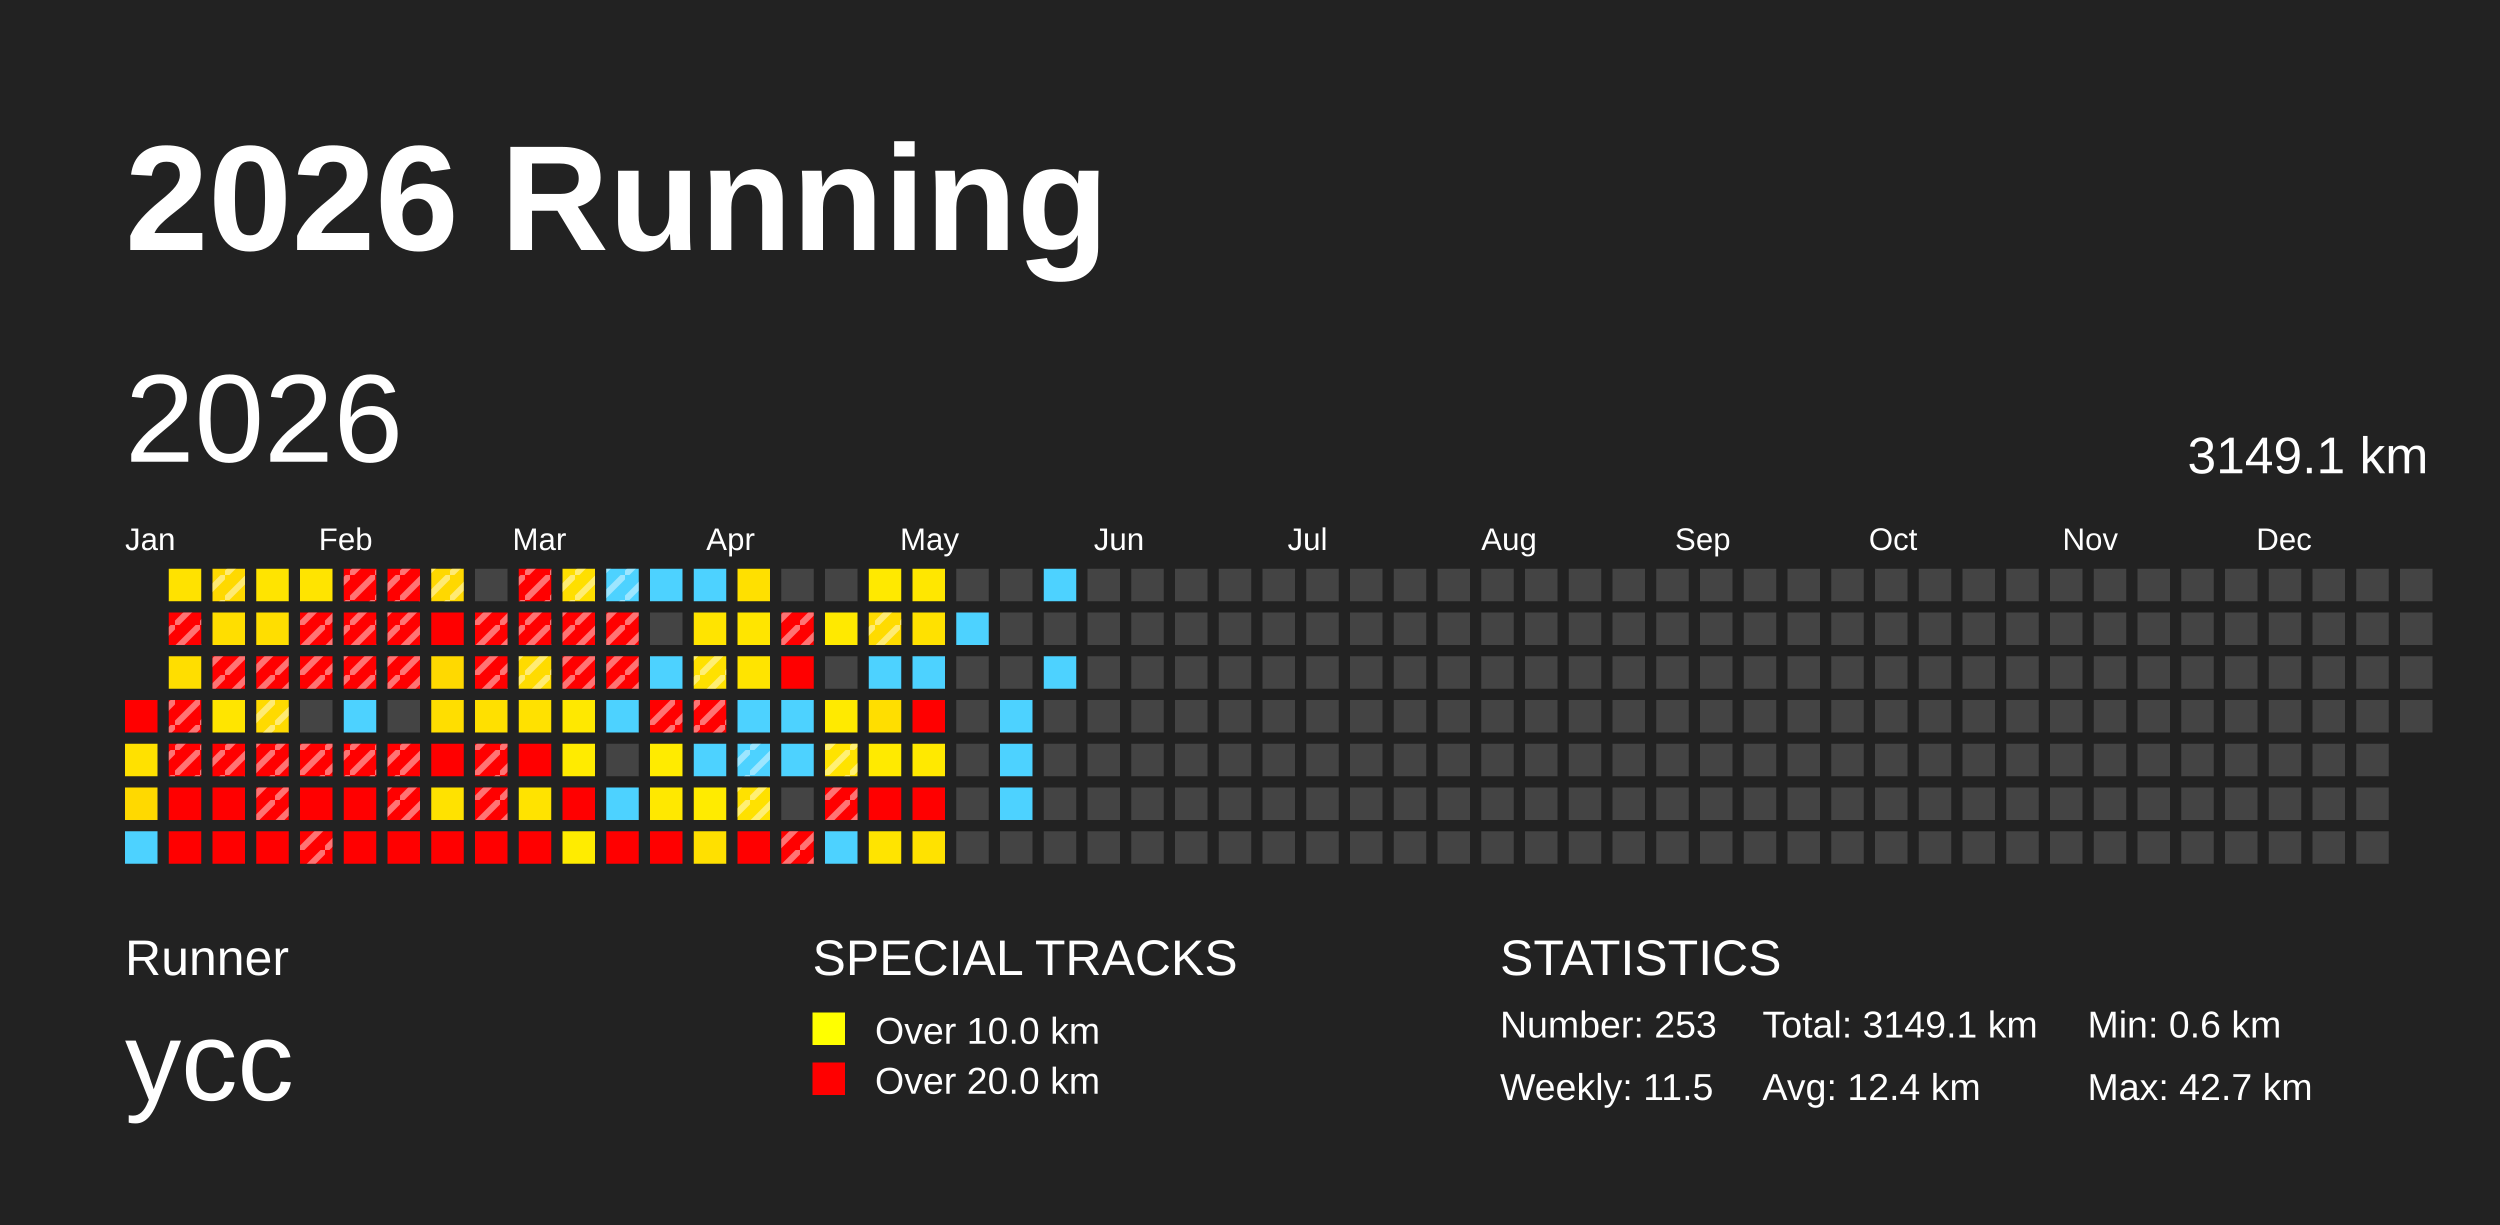
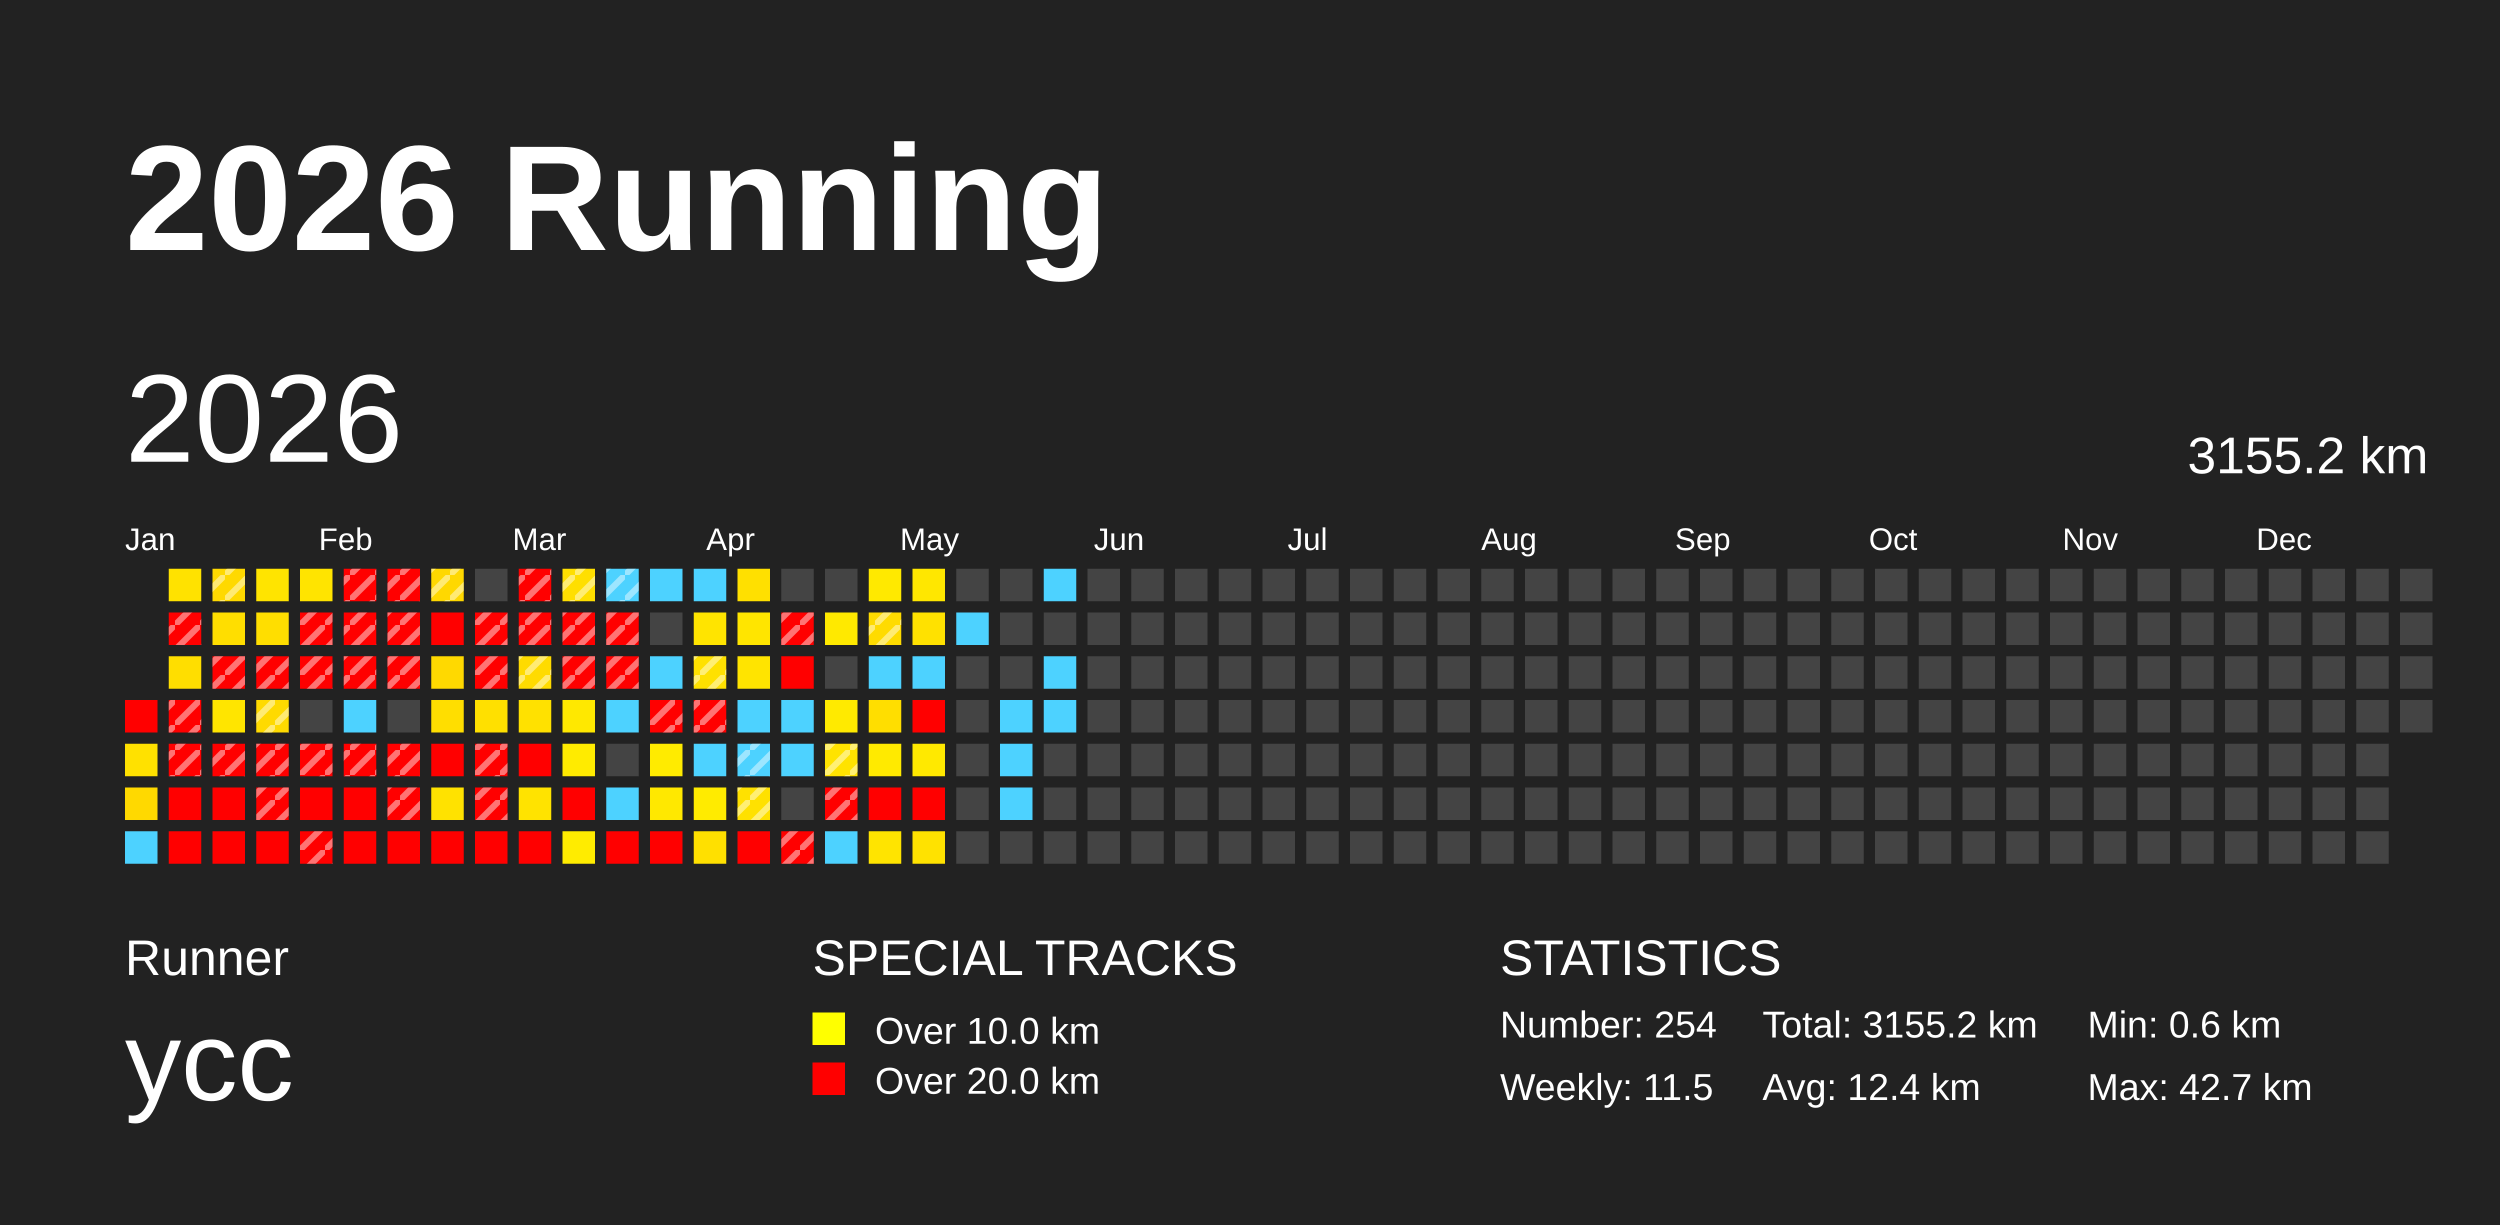
<svg xmlns="http://www.w3.org/2000/svg" baseProfile="full" height="98mm" version="1.1" viewBox="0,0,200,98" width="200mm">
  <defs>
    <pattern height="2" id="indoor-stripe" patternUnits="userSpaceOnUse" width="2">
      <line stroke="white" stroke-opacity="0.45" stroke-width="0.5" x1="0" x2="2" y1="2" y2="0" />
    </pattern>
  </defs>
  <rect fill="#222222" height="98" width="200" x="0" y="0" />
  <text fill="#FFFFFF" style="font-size:12px; font-family:Arial; font-weight:bold;" x="10" y="20">2026 Running</text>
  <text fill="#FFFFFF" style="font-size:4px; font-family:Arial" x="10" y="78">Runner</text>
  <text fill="#FFFFFF" style="font-size:9px; font-family:Arial" x="10" y="88">ycc</text>
  <text fill="#FFFFFF" style="font-size:4px; font-family:Arial" x="65" y="78">SPECIAL TRACKS</text>
  <rect fill="yellow" height="2.6" width="2.6" x="65" y="81" />
  <text fill="#FFFFFF" style="font-size:3px; font-family:Arial" x="70" y="83.5">Over 10.0 km</text>
  <rect fill="red" height="2.6" width="2.6" x="65" y="85" />
  <text fill="#FFFFFF" style="font-size:3px; font-family:Arial" x="70" y="87.5">Over 20.0 km</text>
  <text fill="#FFFFFF" style="font-size:4px; font-family:Arial" x="120" y="78">STATISTICS</text>
-   <text fill="#FFFFFF" style="font-size:3px; font-family:Arial" x="120" y="83">Number: 253</text>
+   <text fill="#FFFFFF" style="font-size:3px; font-family:Arial" x="120" y="83">Number: 254</text>
  <text fill="#FFFFFF" style="font-size:3px; font-family:Arial" x="120" y="88">Weekly: 11.5</text>
-   <text fill="#FFFFFF" style="font-size:3px; font-family:Arial" x="141" y="83">Total: 3149.1 km</text>
+   <text fill="#FFFFFF" style="font-size:3px; font-family:Arial" x="141" y="83">Total: 3155.2 km</text>
  <text fill="#FFFFFF" style="font-size:3px; font-family:Arial" x="141" y="88">Avg: 12.4 km</text>
  <text fill="#FFFFFF" style="font-size:3px; font-family:Arial" x="167" y="83">Min: 0.6 km</text>
  <text fill="#FFFFFF" style="font-size:3px; font-family:Arial" x="167" y="88">Max: 42.7 km</text>
  <text dominant-baseline="hanging" fill="#FFFFFF" style="font-size:10.0px; font-family:Arial;" x="10" y="30">2026</text>
-   <text dominant-baseline="hanging" fill="#FFFFFF" style="font-size:4.125px; font-family:Arial;" x="175" y="35">3149.1 km</text>
+   <text dominant-baseline="hanging" fill="#FFFFFF" style="font-size:4.125px; font-family:Arial;" x="175" y="35">3155.2 km</text>
  <text fill="#FFFFFF" style="font-size:2.5px; font-family:Arial" x="10.0" y="44">Jan</text>
  <text fill="#FFFFFF" style="font-size:2.5px; font-family:Arial" x="25.5" y="44">Feb</text>
  <text fill="#FFFFFF" style="font-size:2.5px; font-family:Arial" x="41.0" y="44">Mar</text>
  <text fill="#FFFFFF" style="font-size:2.5px; font-family:Arial" x="56.5" y="44">Apr</text>
  <text fill="#FFFFFF" style="font-size:2.5px; font-family:Arial" x="72.0" y="44">May</text>
  <text fill="#FFFFFF" style="font-size:2.5px; font-family:Arial" x="87.5" y="44">Jun</text>
  <text fill="#FFFFFF" style="font-size:2.5px; font-family:Arial" x="103.0" y="44">Jul</text>
  <text fill="#FFFFFF" style="font-size:2.5px; font-family:Arial" x="118.5" y="44">Aug</text>
  <text fill="#FFFFFF" style="font-size:2.5px; font-family:Arial" x="134.0" y="44">Sep</text>
  <text fill="#FFFFFF" style="font-size:2.5px; font-family:Arial" x="149.5" y="44">Oct</text>
  <text fill="#FFFFFF" style="font-size:2.5px; font-family:Arial" x="165.0" y="44">Nov</text>
  <text fill="#FFFFFF" style="font-size:2.5px; font-family:Arial" x="180.5" y="44">Dec</text>
  <rect fill="red" height="2.6" width="2.6" x="10.0" y="56.0" />
  <rect fill="#ffe100" height="2.6" width="2.6" x="10.0" y="59.5" />
  <rect fill="#ffd900" height="2.6" width="2.6" x="10.0" y="63.0" />
  <rect fill="#4dd2ff" height="2.6" width="2.6" x="10.0" y="66.5" />
  <rect fill="#ffe200" height="2.6" width="2.6" x="13.5" y="45.5" />
  <rect fill="red" height="2.6" width="2.6" x="13.5" y="49.0" />
  <rect fill="url(#indoor-stripe)" height="2.6" width="2.6" x="13.5" y="49.0" />
  <rect fill="#ffde00" height="2.6" width="2.6" x="13.5" y="52.5" />
  <rect fill="red" height="2.6" width="2.6" x="13.5" y="56.0" />
  <rect fill="url(#indoor-stripe)" height="2.6" width="2.6" x="13.5" y="56.0" />
  <rect fill="red" height="2.6" width="2.6" x="13.5" y="59.5" />
  <rect fill="url(#indoor-stripe)" height="2.6" width="2.6" x="13.5" y="59.5" />
  <rect fill="red" height="2.6" width="2.6" x="13.5" y="63.0" />
  <rect fill="red" height="2.6" width="2.6" x="13.5" y="66.5" />
  <rect fill="#ffd900" height="2.6" width="2.6" x="17.0" y="45.5" />
  <rect fill="url(#indoor-stripe)" height="2.6" width="2.6" x="17.0" y="45.5" />
  <rect fill="#ffde00" height="2.6" width="2.6" x="17.0" y="49.0" />
  <rect fill="red" height="2.6" width="2.6" x="17.0" y="52.5" />
  <rect fill="url(#indoor-stripe)" height="2.6" width="2.6" x="17.0" y="52.5" />
  <rect fill="#ffe500" height="2.6" width="2.6" x="17.0" y="56.0" />
  <rect fill="red" height="2.6" width="2.6" x="17.0" y="59.5" />
  <rect fill="url(#indoor-stripe)" height="2.6" width="2.6" x="17.0" y="59.5" />
  <rect fill="red" height="2.6" width="2.6" x="17.0" y="63.0" />
  <rect fill="red" height="2.6" width="2.6" x="17.0" y="66.5" />
  <rect fill="#ffe400" height="2.6" width="2.6" x="20.5" y="45.5" />
  <rect fill="#ffde00" height="2.6" width="2.6" x="20.5" y="49.0" />
  <rect fill="red" height="2.6" width="2.6" x="20.5" y="52.5" />
  <rect fill="url(#indoor-stripe)" height="2.6" width="2.6" x="20.5" y="52.5" />
  <rect fill="#ffda00" height="2.6" width="2.6" x="20.5" y="56.0" />
  <rect fill="url(#indoor-stripe)" height="2.6" width="2.6" x="20.5" y="56.0" />
  <rect fill="red" height="2.6" width="2.6" x="20.5" y="59.5" />
  <rect fill="url(#indoor-stripe)" height="2.6" width="2.6" x="20.5" y="59.5" />
  <rect fill="red" height="2.6" width="2.6" x="20.5" y="63.0" />
  <rect fill="url(#indoor-stripe)" height="2.6" width="2.6" x="20.5" y="63.0" />
  <rect fill="red" height="2.6" width="2.6" x="20.5" y="66.5" />
  <rect fill="#ffe400" height="2.6" width="2.6" x="24.0" y="45.5" />
  <rect fill="red" height="2.6" width="2.6" x="24.0" y="49.0" />
  <rect fill="url(#indoor-stripe)" height="2.6" width="2.6" x="24.0" y="49.0" />
  <rect fill="red" height="2.6" width="2.6" x="24.0" y="52.5" />
  <rect fill="url(#indoor-stripe)" height="2.6" width="2.6" x="24.0" y="52.5" />
  <rect fill="#444444" height="2.6" width="2.6" x="24.0" y="56.0" />
  <rect fill="red" height="2.6" width="2.6" x="24.0" y="59.5" />
  <rect fill="url(#indoor-stripe)" height="2.6" width="2.6" x="24.0" y="59.5" />
  <rect fill="red" height="2.6" width="2.6" x="24.0" y="63.0" />
  <rect fill="red" height="2.6" width="2.6" x="24.0" y="66.5" />
  <rect fill="url(#indoor-stripe)" height="2.6" width="2.6" x="24.0" y="66.5" />
  <rect fill="red" height="2.6" width="2.6" x="27.5" y="45.5" />
  <rect fill="url(#indoor-stripe)" height="2.6" width="2.6" x="27.5" y="45.5" />
  <rect fill="red" height="2.6" width="2.6" x="27.5" y="49.0" />
  <rect fill="url(#indoor-stripe)" height="2.6" width="2.6" x="27.5" y="49.0" />
  <rect fill="red" height="2.6" width="2.6" x="27.5" y="52.5" />
  <rect fill="url(#indoor-stripe)" height="2.6" width="2.6" x="27.5" y="52.5" />
  <rect fill="#4dd2ff" height="2.6" width="2.6" x="27.5" y="56.0" />
  <rect fill="red" height="2.6" width="2.6" x="27.5" y="59.5" />
  <rect fill="url(#indoor-stripe)" height="2.6" width="2.6" x="27.5" y="59.5" />
  <rect fill="red" height="2.6" width="2.6" x="27.5" y="63.0" />
  <rect fill="red" height="2.6" width="2.6" x="27.5" y="66.5" />
  <rect fill="red" height="2.6" width="2.6" x="31.0" y="45.5" />
  <rect fill="url(#indoor-stripe)" height="2.6" width="2.6" x="31.0" y="45.5" />
  <rect fill="red" height="2.6" width="2.6" x="31.0" y="49.0" />
  <rect fill="url(#indoor-stripe)" height="2.6" width="2.6" x="31.0" y="49.0" />
  <rect fill="red" height="2.6" width="2.6" x="31.0" y="52.5" />
  <rect fill="url(#indoor-stripe)" height="2.6" width="2.6" x="31.0" y="52.5" />
  <rect fill="#444444" height="2.6" width="2.6" x="31.0" y="56.0" />
  <rect fill="red" height="2.6" width="2.6" x="31.0" y="59.5" />
  <rect fill="url(#indoor-stripe)" height="2.6" width="2.6" x="31.0" y="59.5" />
  <rect fill="red" height="2.6" width="2.6" x="31.0" y="63.0" />
  <rect fill="url(#indoor-stripe)" height="2.6" width="2.6" x="31.0" y="63.0" />
  <rect fill="red" height="2.6" width="2.6" x="31.0" y="66.5" />
  <rect fill="#ffd800" height="2.6" width="2.6" x="34.5" y="45.5" />
  <rect fill="url(#indoor-stripe)" height="2.6" width="2.6" x="34.5" y="45.5" />
  <rect fill="red" height="2.6" width="2.6" x="34.5" y="49.0" />
  <rect fill="#ffd900" height="2.6" width="2.6" x="34.5" y="52.5" />
  <rect fill="#ffde00" height="2.6" width="2.6" x="34.5" y="56.0" />
  <rect fill="red" height="2.6" width="2.6" x="34.5" y="59.5" />
  <rect fill="#ffe200" height="2.6" width="2.6" x="34.5" y="63.0" />
  <rect fill="red" height="2.6" width="2.6" x="34.5" y="66.5" />
  <rect fill="#444444" height="2.6" width="2.6" x="38.0" y="45.5" />
  <rect fill="red" height="2.6" width="2.6" x="38.0" y="49.0" />
  <rect fill="url(#indoor-stripe)" height="2.6" width="2.6" x="38.0" y="49.0" />
  <rect fill="red" height="2.6" width="2.6" x="38.0" y="52.5" />
  <rect fill="url(#indoor-stripe)" height="2.6" width="2.6" x="38.0" y="52.5" />
  <rect fill="#ffe000" height="2.6" width="2.6" x="38.0" y="56.0" />
  <rect fill="red" height="2.6" width="2.6" x="38.0" y="59.5" />
  <rect fill="url(#indoor-stripe)" height="2.6" width="2.6" x="38.0" y="59.5" />
  <rect fill="red" height="2.6" width="2.6" x="38.0" y="63.0" />
  <rect fill="url(#indoor-stripe)" height="2.6" width="2.6" x="38.0" y="63.0" />
  <rect fill="red" height="2.6" width="2.6" x="38.0" y="66.5" />
  <rect fill="red" height="2.6" width="2.6" x="41.5" y="45.5" />
  <rect fill="url(#indoor-stripe)" height="2.6" width="2.6" x="41.5" y="45.5" />
  <rect fill="red" height="2.6" width="2.6" x="41.5" y="49.0" />
  <rect fill="url(#indoor-stripe)" height="2.6" width="2.6" x="41.5" y="49.0" />
  <rect fill="#ffdb00" height="2.6" width="2.6" x="41.5" y="52.5" />
  <rect fill="url(#indoor-stripe)" height="2.6" width="2.6" x="41.5" y="52.5" />
  <rect fill="#ffe100" height="2.6" width="2.6" x="41.5" y="56.0" />
  <rect fill="red" height="2.6" width="2.6" x="41.5" y="59.5" />
  <rect fill="#ffe300" height="2.6" width="2.6" x="41.5" y="63.0" />
  <rect fill="red" height="2.6" width="2.6" x="41.5" y="66.5" />
  <rect fill="#ffdf00" height="2.6" width="2.6" x="45.0" y="45.5" />
  <rect fill="url(#indoor-stripe)" height="2.6" width="2.6" x="45.0" y="45.5" />
  <rect fill="red" height="2.6" width="2.6" x="45.0" y="49.0" />
  <rect fill="url(#indoor-stripe)" height="2.6" width="2.6" x="45.0" y="49.0" />
  <rect fill="red" height="2.6" width="2.6" x="45.0" y="52.5" />
  <rect fill="url(#indoor-stripe)" height="2.6" width="2.6" x="45.0" y="52.5" />
  <rect fill="#ffe800" height="2.6" width="2.6" x="45.0" y="56.0" />
  <rect fill="#ffeb00" height="2.6" width="2.6" x="45.0" y="59.5" />
  <rect fill="red" height="2.6" width="2.6" x="45.0" y="63.0" />
  <rect fill="#ffec00" height="2.6" width="2.6" x="45.0" y="66.5" />
  <rect fill="#4dd2ff" height="2.6" width="2.6" x="48.5" y="45.5" />
  <rect fill="url(#indoor-stripe)" height="2.6" width="2.6" x="48.5" y="45.5" />
  <rect fill="red" height="2.6" width="2.6" x="48.5" y="49.0" />
  <rect fill="url(#indoor-stripe)" height="2.6" width="2.6" x="48.5" y="49.0" />
  <rect fill="red" height="2.6" width="2.6" x="48.5" y="52.5" />
  <rect fill="url(#indoor-stripe)" height="2.6" width="2.6" x="48.5" y="52.5" />
  <rect fill="#4dd2ff" height="2.6" width="2.6" x="48.5" y="56.0" />
  <rect fill="#444444" height="2.6" width="2.6" x="48.5" y="59.5" />
  <rect fill="#4dd2ff" height="2.6" width="2.6" x="48.5" y="63.0" />
  <rect fill="red" height="2.6" width="2.6" x="48.5" y="66.5" />
  <rect fill="#4dd2ff" height="2.6" width="2.6" x="52.0" y="45.5" />
  <rect fill="#444444" height="2.6" width="2.6" x="52.0" y="49.0" />
  <rect fill="#4dd2ff" height="2.6" width="2.6" x="52.0" y="52.5" />
  <rect fill="red" height="2.6" width="2.6" x="52.0" y="56.0" />
  <rect fill="url(#indoor-stripe)" height="2.6" width="2.6" x="52.0" y="56.0" />
  <rect fill="#ffeb00" height="2.6" width="2.6" x="52.0" y="59.5" />
  <rect fill="#ffe800" height="2.6" width="2.6" x="52.0" y="63.0" />
  <rect fill="red" height="2.6" width="2.6" x="52.0" y="66.5" />
  <rect fill="#4dd2ff" height="2.6" width="2.6" x="55.5" y="45.5" />
  <rect fill="#ffe400" height="2.6" width="2.6" x="55.5" y="49.0" />
  <rect fill="#ffe100" height="2.6" width="2.6" x="55.5" y="52.5" />
  <rect fill="url(#indoor-stripe)" height="2.6" width="2.6" x="55.5" y="52.5" />
  <rect fill="red" height="2.6" width="2.6" x="55.5" y="56.0" />
  <rect fill="url(#indoor-stripe)" height="2.6" width="2.6" x="55.5" y="56.0" />
  <rect fill="#4dd2ff" height="2.6" width="2.6" x="55.5" y="59.5" />
  <rect fill="#ffeb00" height="2.6" width="2.6" x="55.5" y="63.0" />
  <rect fill="#ffe000" height="2.6" width="2.6" x="55.5" y="66.5" />
  <rect fill="#ffe000" height="2.6" width="2.6" x="59.0" y="45.5" />
  <rect fill="#ffe500" height="2.6" width="2.6" x="59.0" y="49.0" />
  <rect fill="#ffe400" height="2.6" width="2.6" x="59.0" y="52.5" />
  <rect fill="#4dd2ff" height="2.6" width="2.6" x="59.0" y="56.0" />
  <rect fill="#4dd2ff" height="2.6" width="2.6" x="59.0" y="59.5" />
  <rect fill="url(#indoor-stripe)" height="2.6" width="2.6" x="59.0" y="59.5" />
  <rect fill="#ffe100" height="2.6" width="2.6" x="59.0" y="63.0" />
  <rect fill="url(#indoor-stripe)" height="2.6" width="2.6" x="59.0" y="63.0" />
  <rect fill="red" height="2.6" width="2.6" x="59.0" y="66.5" />
  <rect fill="#444444" height="2.6" width="2.6" x="62.5" y="45.5" />
  <rect fill="red" height="2.6" width="2.6" x="62.5" y="49.0" />
  <rect fill="url(#indoor-stripe)" height="2.6" width="2.6" x="62.5" y="49.0" />
  <rect fill="red" height="2.6" width="2.6" x="62.5" y="52.5" />
  <rect fill="#4dd2ff" height="2.6" width="2.6" x="62.5" y="56.0" />
  <rect fill="#4dd2ff" height="2.6" width="2.6" x="62.5" y="59.5" />
  <rect fill="#444444" height="2.6" width="2.6" x="62.5" y="63.0" />
  <rect fill="red" height="2.6" width="2.6" x="62.5" y="66.5" />
  <rect fill="url(#indoor-stripe)" height="2.6" width="2.6" x="62.5" y="66.5" />
  <rect fill="#444444" height="2.6" width="2.6" x="66.0" y="45.5" />
  <rect fill="#ffe900" height="2.6" width="2.6" x="66.0" y="49.0" />
  <rect fill="#444444" height="2.6" width="2.6" x="66.0" y="52.5" />
  <rect fill="#ffea00" height="2.6" width="2.6" x="66.0" y="56.0" />
  <rect fill="#ffe300" height="2.6" width="2.6" x="66.0" y="59.5" />
  <rect fill="url(#indoor-stripe)" height="2.6" width="2.6" x="66.0" y="59.5" />
  <rect fill="red" height="2.6" width="2.6" x="66.0" y="63.0" />
  <rect fill="url(#indoor-stripe)" height="2.6" width="2.6" x="66.0" y="63.0" />
  <rect fill="#4dd2ff" height="2.6" width="2.6" x="66.0" y="66.5" />
  <rect fill="#ffe900" height="2.6" width="2.6" x="69.5" y="45.5" />
  <rect fill="#ffdb00" height="2.6" width="2.6" x="69.5" y="49.0" />
  <rect fill="url(#indoor-stripe)" height="2.6" width="2.6" x="69.5" y="49.0" />
  <rect fill="#4dd2ff" height="2.6" width="2.6" x="69.5" y="52.5" />
  <rect fill="#ffde00" height="2.6" width="2.6" x="69.5" y="56.0" />
  <rect fill="#ffea00" height="2.6" width="2.6" x="69.5" y="59.5" />
  <rect fill="red" height="2.6" width="2.6" x="69.5" y="63.0" />
  <rect fill="#ffe400" height="2.6" width="2.6" x="69.5" y="66.5" />
  <rect fill="#ffe700" height="2.6" width="2.6" x="73.0" y="45.5" />
  <rect fill="#ffe100" height="2.6" width="2.6" x="73.0" y="49.0" />
  <rect fill="#4dd2ff" height="2.6" width="2.6" x="73.0" y="52.5" />
  <rect fill="red" height="2.6" width="2.6" x="73.0" y="56.0" />
  <rect fill="#ffe900" height="2.6" width="2.6" x="73.0" y="59.5" />
  <rect fill="red" height="2.6" width="2.6" x="73.0" y="63.0" />
  <rect fill="#ffe200" height="2.6" width="2.6" x="73.0" y="66.5" />
  <rect fill="#444444" height="2.6" width="2.6" x="76.5" y="45.5" />
  <rect fill="#4dd2ff" height="2.6" width="2.6" x="76.5" y="49.0" />
  <rect fill="#444444" height="2.6" width="2.6" x="76.5" y="52.5" />
  <rect fill="#444444" height="2.6" width="2.6" x="76.5" y="56.0" />
  <rect fill="#444444" height="2.6" width="2.6" x="76.5" y="59.5" />
  <rect fill="#444444" height="2.6" width="2.6" x="76.5" y="63.0" />
  <rect fill="#444444" height="2.6" width="2.6" x="76.5" y="66.5" />
  <rect fill="#444444" height="2.6" width="2.6" x="80.0" y="45.5" />
  <rect fill="#444444" height="2.6" width="2.6" x="80.0" y="49.0" />
  <rect fill="#444444" height="2.6" width="2.6" x="80.0" y="52.5" />
  <rect fill="#4dd2ff" height="2.6" width="2.6" x="80.0" y="56.0" />
  <rect fill="#4dd2ff" height="2.6" width="2.6" x="80.0" y="59.5" />
  <rect fill="#4dd2ff" height="2.6" width="2.6" x="80.0" y="63.0" />
  <rect fill="#444444" height="2.6" width="2.6" x="80.0" y="66.5" />
  <rect fill="#4dd2ff" height="2.6" width="2.6" x="83.5" y="45.5" />
  <rect fill="#444444" height="2.6" width="2.6" x="83.5" y="49.0" />
  <rect fill="#4dd2ff" height="2.6" width="2.6" x="83.5" y="52.5" />
-   <rect fill="#444444" height="2.6" width="2.6" x="83.5" y="56.0" />
+   <rect fill="#4dd2ff" height="2.6" width="2.6" x="83.5" y="56.0" />
  <rect fill="#444444" height="2.6" width="2.6" x="83.5" y="59.5" />
  <rect fill="#444444" height="2.6" width="2.6" x="83.5" y="63.0" />
  <rect fill="#444444" height="2.6" width="2.6" x="83.5" y="66.5" />
  <rect fill="#444444" height="2.6" width="2.6" x="87.0" y="45.5" />
  <rect fill="#444444" height="2.6" width="2.6" x="87.0" y="49.0" />
  <rect fill="#444444" height="2.6" width="2.6" x="87.0" y="52.5" />
  <rect fill="#444444" height="2.6" width="2.6" x="87.0" y="56.0" />
  <rect fill="#444444" height="2.6" width="2.6" x="87.0" y="59.5" />
  <rect fill="#444444" height="2.6" width="2.6" x="87.0" y="63.0" />
  <rect fill="#444444" height="2.6" width="2.6" x="87.0" y="66.5" />
  <rect fill="#444444" height="2.6" width="2.6" x="90.5" y="45.5" />
  <rect fill="#444444" height="2.6" width="2.6" x="90.5" y="49.0" />
  <rect fill="#444444" height="2.6" width="2.6" x="90.5" y="52.5" />
  <rect fill="#444444" height="2.6" width="2.6" x="90.5" y="56.0" />
  <rect fill="#444444" height="2.6" width="2.6" x="90.5" y="59.5" />
  <rect fill="#444444" height="2.6" width="2.6" x="90.5" y="63.0" />
  <rect fill="#444444" height="2.6" width="2.6" x="90.5" y="66.5" />
  <rect fill="#444444" height="2.6" width="2.6" x="94.0" y="45.5" />
  <rect fill="#444444" height="2.6" width="2.6" x="94.0" y="49.0" />
  <rect fill="#444444" height="2.6" width="2.6" x="94.0" y="52.5" />
  <rect fill="#444444" height="2.6" width="2.6" x="94.0" y="56.0" />
  <rect fill="#444444" height="2.6" width="2.6" x="94.0" y="59.5" />
  <rect fill="#444444" height="2.6" width="2.6" x="94.0" y="63.0" />
  <rect fill="#444444" height="2.6" width="2.6" x="94.0" y="66.5" />
  <rect fill="#444444" height="2.6" width="2.6" x="97.5" y="45.5" />
  <rect fill="#444444" height="2.6" width="2.6" x="97.5" y="49.0" />
  <rect fill="#444444" height="2.6" width="2.6" x="97.5" y="52.5" />
  <rect fill="#444444" height="2.6" width="2.6" x="97.5" y="56.0" />
  <rect fill="#444444" height="2.6" width="2.6" x="97.5" y="59.5" />
  <rect fill="#444444" height="2.6" width="2.6" x="97.5" y="63.0" />
  <rect fill="#444444" height="2.6" width="2.6" x="97.5" y="66.5" />
  <rect fill="#444444" height="2.6" width="2.6" x="101.0" y="45.5" />
  <rect fill="#444444" height="2.6" width="2.6" x="101.0" y="49.0" />
  <rect fill="#444444" height="2.6" width="2.6" x="101.0" y="52.5" />
  <rect fill="#444444" height="2.6" width="2.6" x="101.0" y="56.0" />
  <rect fill="#444444" height="2.6" width="2.6" x="101.0" y="59.5" />
  <rect fill="#444444" height="2.6" width="2.6" x="101.0" y="63.0" />
  <rect fill="#444444" height="2.6" width="2.6" x="101.0" y="66.5" />
  <rect fill="#444444" height="2.6" width="2.6" x="104.5" y="45.5" />
  <rect fill="#444444" height="2.6" width="2.6" x="104.5" y="49.0" />
  <rect fill="#444444" height="2.6" width="2.6" x="104.5" y="52.5" />
  <rect fill="#444444" height="2.6" width="2.6" x="104.5" y="56.0" />
  <rect fill="#444444" height="2.6" width="2.6" x="104.5" y="59.5" />
  <rect fill="#444444" height="2.6" width="2.6" x="104.5" y="63.0" />
  <rect fill="#444444" height="2.6" width="2.6" x="104.5" y="66.5" />
  <rect fill="#444444" height="2.6" width="2.6" x="108.0" y="45.5" />
  <rect fill="#444444" height="2.6" width="2.6" x="108.0" y="49.0" />
  <rect fill="#444444" height="2.6" width="2.6" x="108.0" y="52.5" />
  <rect fill="#444444" height="2.6" width="2.6" x="108.0" y="56.0" />
  <rect fill="#444444" height="2.6" width="2.6" x="108.0" y="59.5" />
  <rect fill="#444444" height="2.6" width="2.6" x="108.0" y="63.0" />
  <rect fill="#444444" height="2.6" width="2.6" x="108.0" y="66.5" />
  <rect fill="#444444" height="2.6" width="2.6" x="111.5" y="45.5" />
  <rect fill="#444444" height="2.6" width="2.6" x="111.5" y="49.0" />
  <rect fill="#444444" height="2.6" width="2.6" x="111.5" y="52.5" />
  <rect fill="#444444" height="2.6" width="2.6" x="111.5" y="56.0" />
  <rect fill="#444444" height="2.6" width="2.6" x="111.5" y="59.5" />
  <rect fill="#444444" height="2.6" width="2.6" x="111.5" y="63.0" />
  <rect fill="#444444" height="2.6" width="2.6" x="111.5" y="66.5" />
  <rect fill="#444444" height="2.6" width="2.6" x="115.0" y="45.5" />
  <rect fill="#444444" height="2.6" width="2.6" x="115.0" y="49.0" />
  <rect fill="#444444" height="2.6" width="2.6" x="115.0" y="52.5" />
  <rect fill="#444444" height="2.6" width="2.6" x="115.0" y="56.0" />
  <rect fill="#444444" height="2.6" width="2.6" x="115.0" y="59.5" />
  <rect fill="#444444" height="2.6" width="2.6" x="115.0" y="63.0" />
  <rect fill="#444444" height="2.6" width="2.6" x="115.0" y="66.5" />
  <rect fill="#444444" height="2.6" width="2.6" x="118.5" y="45.5" />
  <rect fill="#444444" height="2.6" width="2.6" x="118.5" y="49.0" />
  <rect fill="#444444" height="2.6" width="2.6" x="118.5" y="52.5" />
  <rect fill="#444444" height="2.6" width="2.6" x="118.5" y="56.0" />
  <rect fill="#444444" height="2.6" width="2.6" x="118.5" y="59.5" />
  <rect fill="#444444" height="2.6" width="2.6" x="118.5" y="63.0" />
  <rect fill="#444444" height="2.6" width="2.6" x="118.5" y="66.5" />
  <rect fill="#444444" height="2.6" width="2.6" x="122.0" y="45.5" />
  <rect fill="#444444" height="2.6" width="2.6" x="122.0" y="49.0" />
  <rect fill="#444444" height="2.6" width="2.6" x="122.0" y="52.5" />
  <rect fill="#444444" height="2.6" width="2.6" x="122.0" y="56.0" />
  <rect fill="#444444" height="2.6" width="2.6" x="122.0" y="59.5" />
  <rect fill="#444444" height="2.6" width="2.6" x="122.0" y="63.0" />
  <rect fill="#444444" height="2.6" width="2.6" x="122.0" y="66.5" />
  <rect fill="#444444" height="2.6" width="2.6" x="125.5" y="45.5" />
  <rect fill="#444444" height="2.6" width="2.6" x="125.5" y="49.0" />
  <rect fill="#444444" height="2.6" width="2.6" x="125.5" y="52.5" />
  <rect fill="#444444" height="2.6" width="2.6" x="125.5" y="56.0" />
  <rect fill="#444444" height="2.6" width="2.6" x="125.5" y="59.5" />
  <rect fill="#444444" height="2.6" width="2.6" x="125.5" y="63.0" />
  <rect fill="#444444" height="2.6" width="2.6" x="125.5" y="66.5" />
  <rect fill="#444444" height="2.6" width="2.6" x="129.0" y="45.5" />
  <rect fill="#444444" height="2.6" width="2.6" x="129.0" y="49.0" />
  <rect fill="#444444" height="2.6" width="2.6" x="129.0" y="52.5" />
  <rect fill="#444444" height="2.6" width="2.6" x="129.0" y="56.0" />
  <rect fill="#444444" height="2.6" width="2.6" x="129.0" y="59.5" />
  <rect fill="#444444" height="2.6" width="2.6" x="129.0" y="63.0" />
  <rect fill="#444444" height="2.6" width="2.6" x="129.0" y="66.5" />
  <rect fill="#444444" height="2.6" width="2.6" x="132.5" y="45.5" />
  <rect fill="#444444" height="2.6" width="2.6" x="132.5" y="49.0" />
  <rect fill="#444444" height="2.6" width="2.6" x="132.5" y="52.5" />
  <rect fill="#444444" height="2.6" width="2.6" x="132.5" y="56.0" />
  <rect fill="#444444" height="2.6" width="2.6" x="132.5" y="59.5" />
  <rect fill="#444444" height="2.6" width="2.6" x="132.5" y="63.0" />
  <rect fill="#444444" height="2.6" width="2.6" x="132.5" y="66.5" />
  <rect fill="#444444" height="2.6" width="2.6" x="136.0" y="45.5" />
  <rect fill="#444444" height="2.6" width="2.6" x="136.0" y="49.0" />
  <rect fill="#444444" height="2.6" width="2.6" x="136.0" y="52.5" />
  <rect fill="#444444" height="2.6" width="2.6" x="136.0" y="56.0" />
  <rect fill="#444444" height="2.6" width="2.6" x="136.0" y="59.5" />
  <rect fill="#444444" height="2.6" width="2.6" x="136.0" y="63.0" />
  <rect fill="#444444" height="2.6" width="2.6" x="136.0" y="66.5" />
  <rect fill="#444444" height="2.6" width="2.6" x="139.5" y="45.5" />
  <rect fill="#444444" height="2.6" width="2.6" x="139.5" y="49.0" />
  <rect fill="#444444" height="2.6" width="2.6" x="139.5" y="52.5" />
  <rect fill="#444444" height="2.6" width="2.6" x="139.5" y="56.0" />
  <rect fill="#444444" height="2.6" width="2.6" x="139.5" y="59.5" />
  <rect fill="#444444" height="2.6" width="2.6" x="139.5" y="63.0" />
  <rect fill="#444444" height="2.6" width="2.6" x="139.5" y="66.5" />
  <rect fill="#444444" height="2.6" width="2.6" x="143.0" y="45.5" />
  <rect fill="#444444" height="2.6" width="2.6" x="143.0" y="49.0" />
  <rect fill="#444444" height="2.6" width="2.6" x="143.0" y="52.5" />
  <rect fill="#444444" height="2.6" width="2.6" x="143.0" y="56.0" />
  <rect fill="#444444" height="2.6" width="2.6" x="143.0" y="59.5" />
  <rect fill="#444444" height="2.6" width="2.6" x="143.0" y="63.0" />
  <rect fill="#444444" height="2.6" width="2.6" x="143.0" y="66.5" />
  <rect fill="#444444" height="2.6" width="2.6" x="146.5" y="45.5" />
  <rect fill="#444444" height="2.6" width="2.6" x="146.5" y="49.0" />
  <rect fill="#444444" height="2.6" width="2.6" x="146.5" y="52.5" />
  <rect fill="#444444" height="2.6" width="2.6" x="146.5" y="56.0" />
  <rect fill="#444444" height="2.6" width="2.6" x="146.5" y="59.5" />
  <rect fill="#444444" height="2.6" width="2.6" x="146.5" y="63.0" />
  <rect fill="#444444" height="2.6" width="2.6" x="146.5" y="66.5" />
  <rect fill="#444444" height="2.6" width="2.6" x="150.0" y="45.5" />
  <rect fill="#444444" height="2.6" width="2.6" x="150.0" y="49.0" />
  <rect fill="#444444" height="2.6" width="2.6" x="150.0" y="52.5" />
  <rect fill="#444444" height="2.6" width="2.6" x="150.0" y="56.0" />
  <rect fill="#444444" height="2.6" width="2.6" x="150.0" y="59.5" />
  <rect fill="#444444" height="2.6" width="2.6" x="150.0" y="63.0" />
  <rect fill="#444444" height="2.6" width="2.6" x="150.0" y="66.5" />
  <rect fill="#444444" height="2.6" width="2.6" x="153.5" y="45.5" />
  <rect fill="#444444" height="2.6" width="2.6" x="153.5" y="49.0" />
  <rect fill="#444444" height="2.6" width="2.6" x="153.5" y="52.5" />
  <rect fill="#444444" height="2.6" width="2.6" x="153.5" y="56.0" />
  <rect fill="#444444" height="2.6" width="2.6" x="153.5" y="59.5" />
  <rect fill="#444444" height="2.6" width="2.6" x="153.5" y="63.0" />
  <rect fill="#444444" height="2.6" width="2.6" x="153.5" y="66.5" />
  <rect fill="#444444" height="2.6" width="2.6" x="157.0" y="45.5" />
  <rect fill="#444444" height="2.6" width="2.6" x="157.0" y="49.0" />
  <rect fill="#444444" height="2.6" width="2.6" x="157.0" y="52.5" />
  <rect fill="#444444" height="2.6" width="2.6" x="157.0" y="56.0" />
  <rect fill="#444444" height="2.6" width="2.6" x="157.0" y="59.5" />
  <rect fill="#444444" height="2.6" width="2.6" x="157.0" y="63.0" />
  <rect fill="#444444" height="2.6" width="2.6" x="157.0" y="66.5" />
  <rect fill="#444444" height="2.6" width="2.6" x="160.5" y="45.5" />
  <rect fill="#444444" height="2.6" width="2.6" x="160.5" y="49.0" />
  <rect fill="#444444" height="2.6" width="2.6" x="160.5" y="52.5" />
  <rect fill="#444444" height="2.6" width="2.6" x="160.5" y="56.0" />
  <rect fill="#444444" height="2.6" width="2.6" x="160.5" y="59.5" />
  <rect fill="#444444" height="2.6" width="2.6" x="160.5" y="63.0" />
  <rect fill="#444444" height="2.6" width="2.6" x="160.5" y="66.5" />
  <rect fill="#444444" height="2.6" width="2.6" x="164.0" y="45.5" />
  <rect fill="#444444" height="2.6" width="2.6" x="164.0" y="49.0" />
  <rect fill="#444444" height="2.6" width="2.6" x="164.0" y="52.5" />
  <rect fill="#444444" height="2.6" width="2.6" x="164.0" y="56.0" />
  <rect fill="#444444" height="2.6" width="2.6" x="164.0" y="59.5" />
  <rect fill="#444444" height="2.6" width="2.6" x="164.0" y="63.0" />
  <rect fill="#444444" height="2.6" width="2.6" x="164.0" y="66.5" />
  <rect fill="#444444" height="2.6" width="2.6" x="167.5" y="45.5" />
  <rect fill="#444444" height="2.6" width="2.6" x="167.5" y="49.0" />
  <rect fill="#444444" height="2.6" width="2.6" x="167.5" y="52.5" />
  <rect fill="#444444" height="2.6" width="2.6" x="167.5" y="56.0" />
  <rect fill="#444444" height="2.6" width="2.6" x="167.5" y="59.5" />
  <rect fill="#444444" height="2.6" width="2.6" x="167.5" y="63.0" />
  <rect fill="#444444" height="2.6" width="2.6" x="167.5" y="66.5" />
  <rect fill="#444444" height="2.6" width="2.6" x="171.0" y="45.5" />
  <rect fill="#444444" height="2.6" width="2.6" x="171.0" y="49.0" />
  <rect fill="#444444" height="2.6" width="2.6" x="171.0" y="52.5" />
  <rect fill="#444444" height="2.6" width="2.6" x="171.0" y="56.0" />
  <rect fill="#444444" height="2.6" width="2.6" x="171.0" y="59.5" />
  <rect fill="#444444" height="2.6" width="2.6" x="171.0" y="63.0" />
  <rect fill="#444444" height="2.6" width="2.6" x="171.0" y="66.5" />
  <rect fill="#444444" height="2.6" width="2.6" x="174.5" y="45.5" />
  <rect fill="#444444" height="2.6" width="2.6" x="174.5" y="49.0" />
  <rect fill="#444444" height="2.6" width="2.6" x="174.5" y="52.5" />
  <rect fill="#444444" height="2.6" width="2.6" x="174.5" y="56.0" />
  <rect fill="#444444" height="2.6" width="2.6" x="174.5" y="59.5" />
  <rect fill="#444444" height="2.6" width="2.6" x="174.5" y="63.0" />
  <rect fill="#444444" height="2.6" width="2.6" x="174.5" y="66.5" />
  <rect fill="#444444" height="2.6" width="2.6" x="178.0" y="45.5" />
  <rect fill="#444444" height="2.6" width="2.6" x="178.0" y="49.0" />
  <rect fill="#444444" height="2.6" width="2.6" x="178.0" y="52.5" />
  <rect fill="#444444" height="2.6" width="2.6" x="178.0" y="56.0" />
  <rect fill="#444444" height="2.6" width="2.6" x="178.0" y="59.5" />
  <rect fill="#444444" height="2.6" width="2.6" x="178.0" y="63.0" />
  <rect fill="#444444" height="2.6" width="2.6" x="178.0" y="66.5" />
  <rect fill="#444444" height="2.6" width="2.6" x="181.5" y="45.5" />
  <rect fill="#444444" height="2.6" width="2.6" x="181.5" y="49.0" />
  <rect fill="#444444" height="2.6" width="2.6" x="181.5" y="52.5" />
  <rect fill="#444444" height="2.6" width="2.6" x="181.5" y="56.0" />
  <rect fill="#444444" height="2.6" width="2.6" x="181.5" y="59.5" />
  <rect fill="#444444" height="2.6" width="2.6" x="181.5" y="63.0" />
  <rect fill="#444444" height="2.6" width="2.6" x="181.5" y="66.5" />
  <rect fill="#444444" height="2.6" width="2.6" x="185.0" y="45.5" />
  <rect fill="#444444" height="2.6" width="2.6" x="185.0" y="49.0" />
  <rect fill="#444444" height="2.6" width="2.6" x="185.0" y="52.5" />
  <rect fill="#444444" height="2.6" width="2.6" x="185.0" y="56.0" />
  <rect fill="#444444" height="2.6" width="2.6" x="185.0" y="59.5" />
  <rect fill="#444444" height="2.6" width="2.6" x="185.0" y="63.0" />
  <rect fill="#444444" height="2.6" width="2.6" x="185.0" y="66.5" />
  <rect fill="#444444" height="2.6" width="2.6" x="188.5" y="45.5" />
  <rect fill="#444444" height="2.6" width="2.6" x="188.5" y="49.0" />
  <rect fill="#444444" height="2.6" width="2.6" x="188.5" y="52.5" />
  <rect fill="#444444" height="2.6" width="2.6" x="188.5" y="56.0" />
  <rect fill="#444444" height="2.6" width="2.6" x="188.5" y="59.5" />
  <rect fill="#444444" height="2.6" width="2.6" x="188.5" y="63.0" />
  <rect fill="#444444" height="2.6" width="2.6" x="188.5" y="66.5" />
  <rect fill="#444444" height="2.6" width="2.6" x="192.0" y="45.5" />
  <rect fill="#444444" height="2.6" width="2.6" x="192.0" y="49.0" />
  <rect fill="#444444" height="2.6" width="2.6" x="192.0" y="52.5" />
  <rect fill="#444444" height="2.6" width="2.6" x="192.0" y="56.0" />
</svg>
